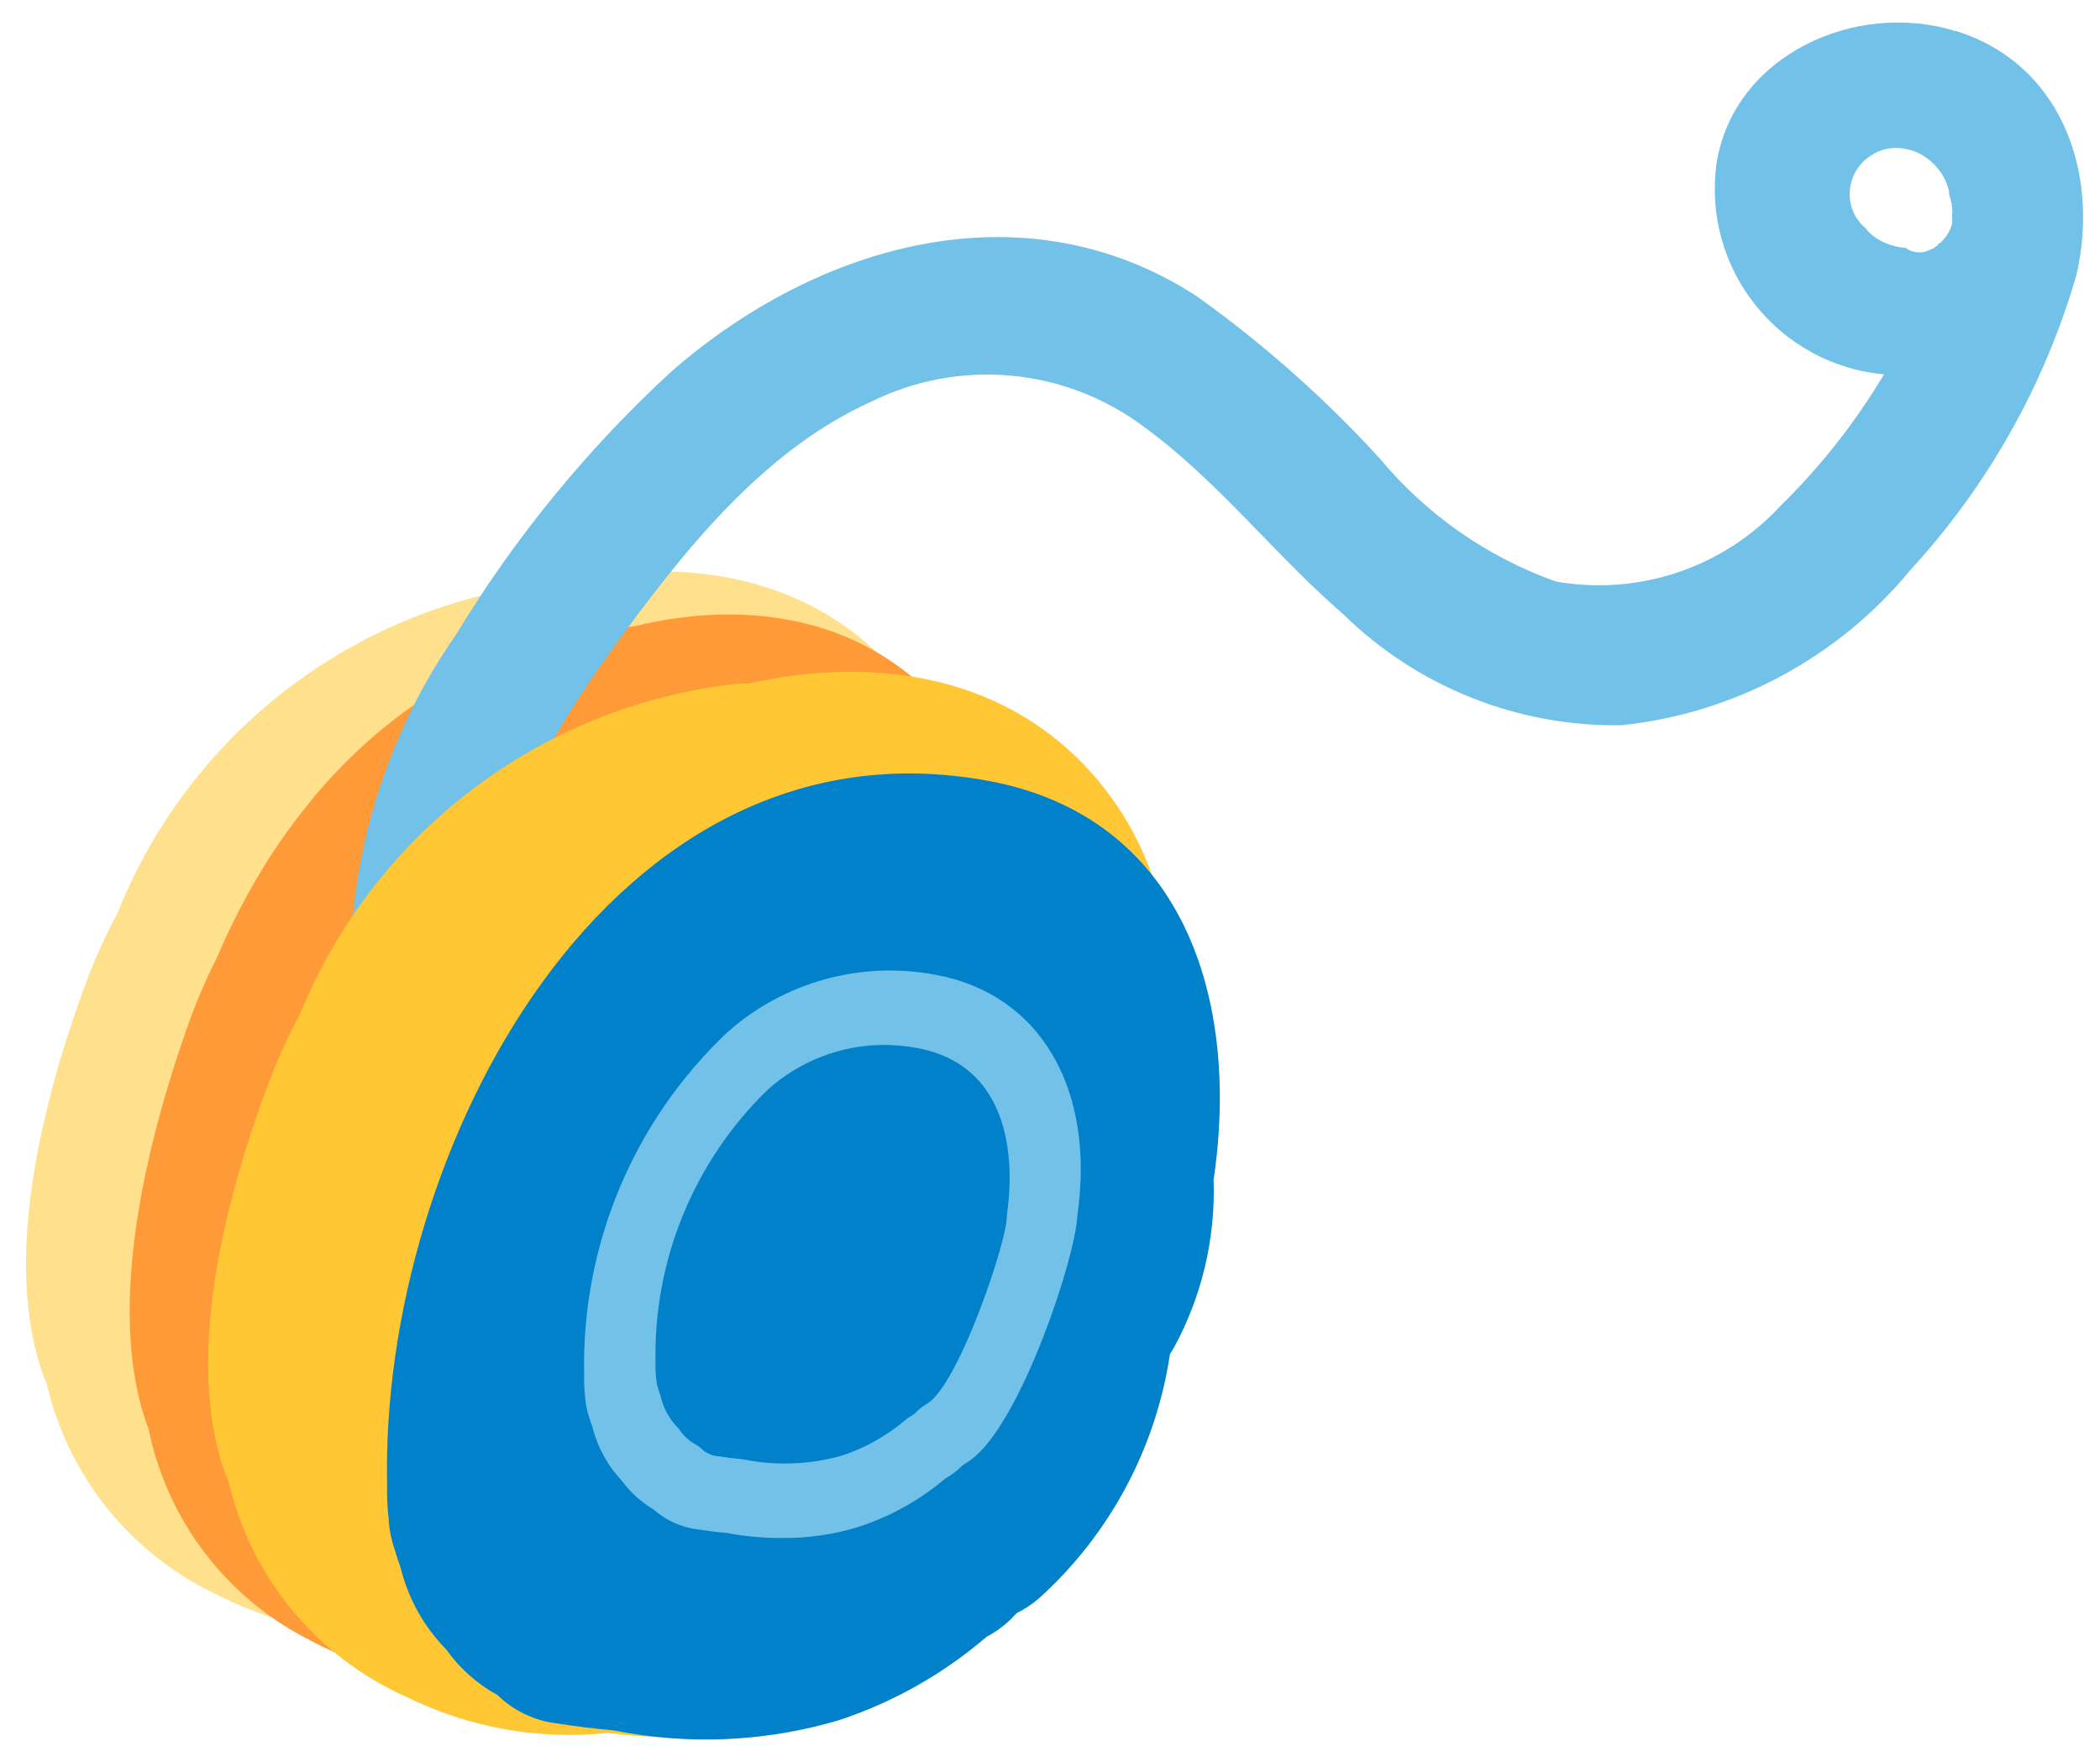
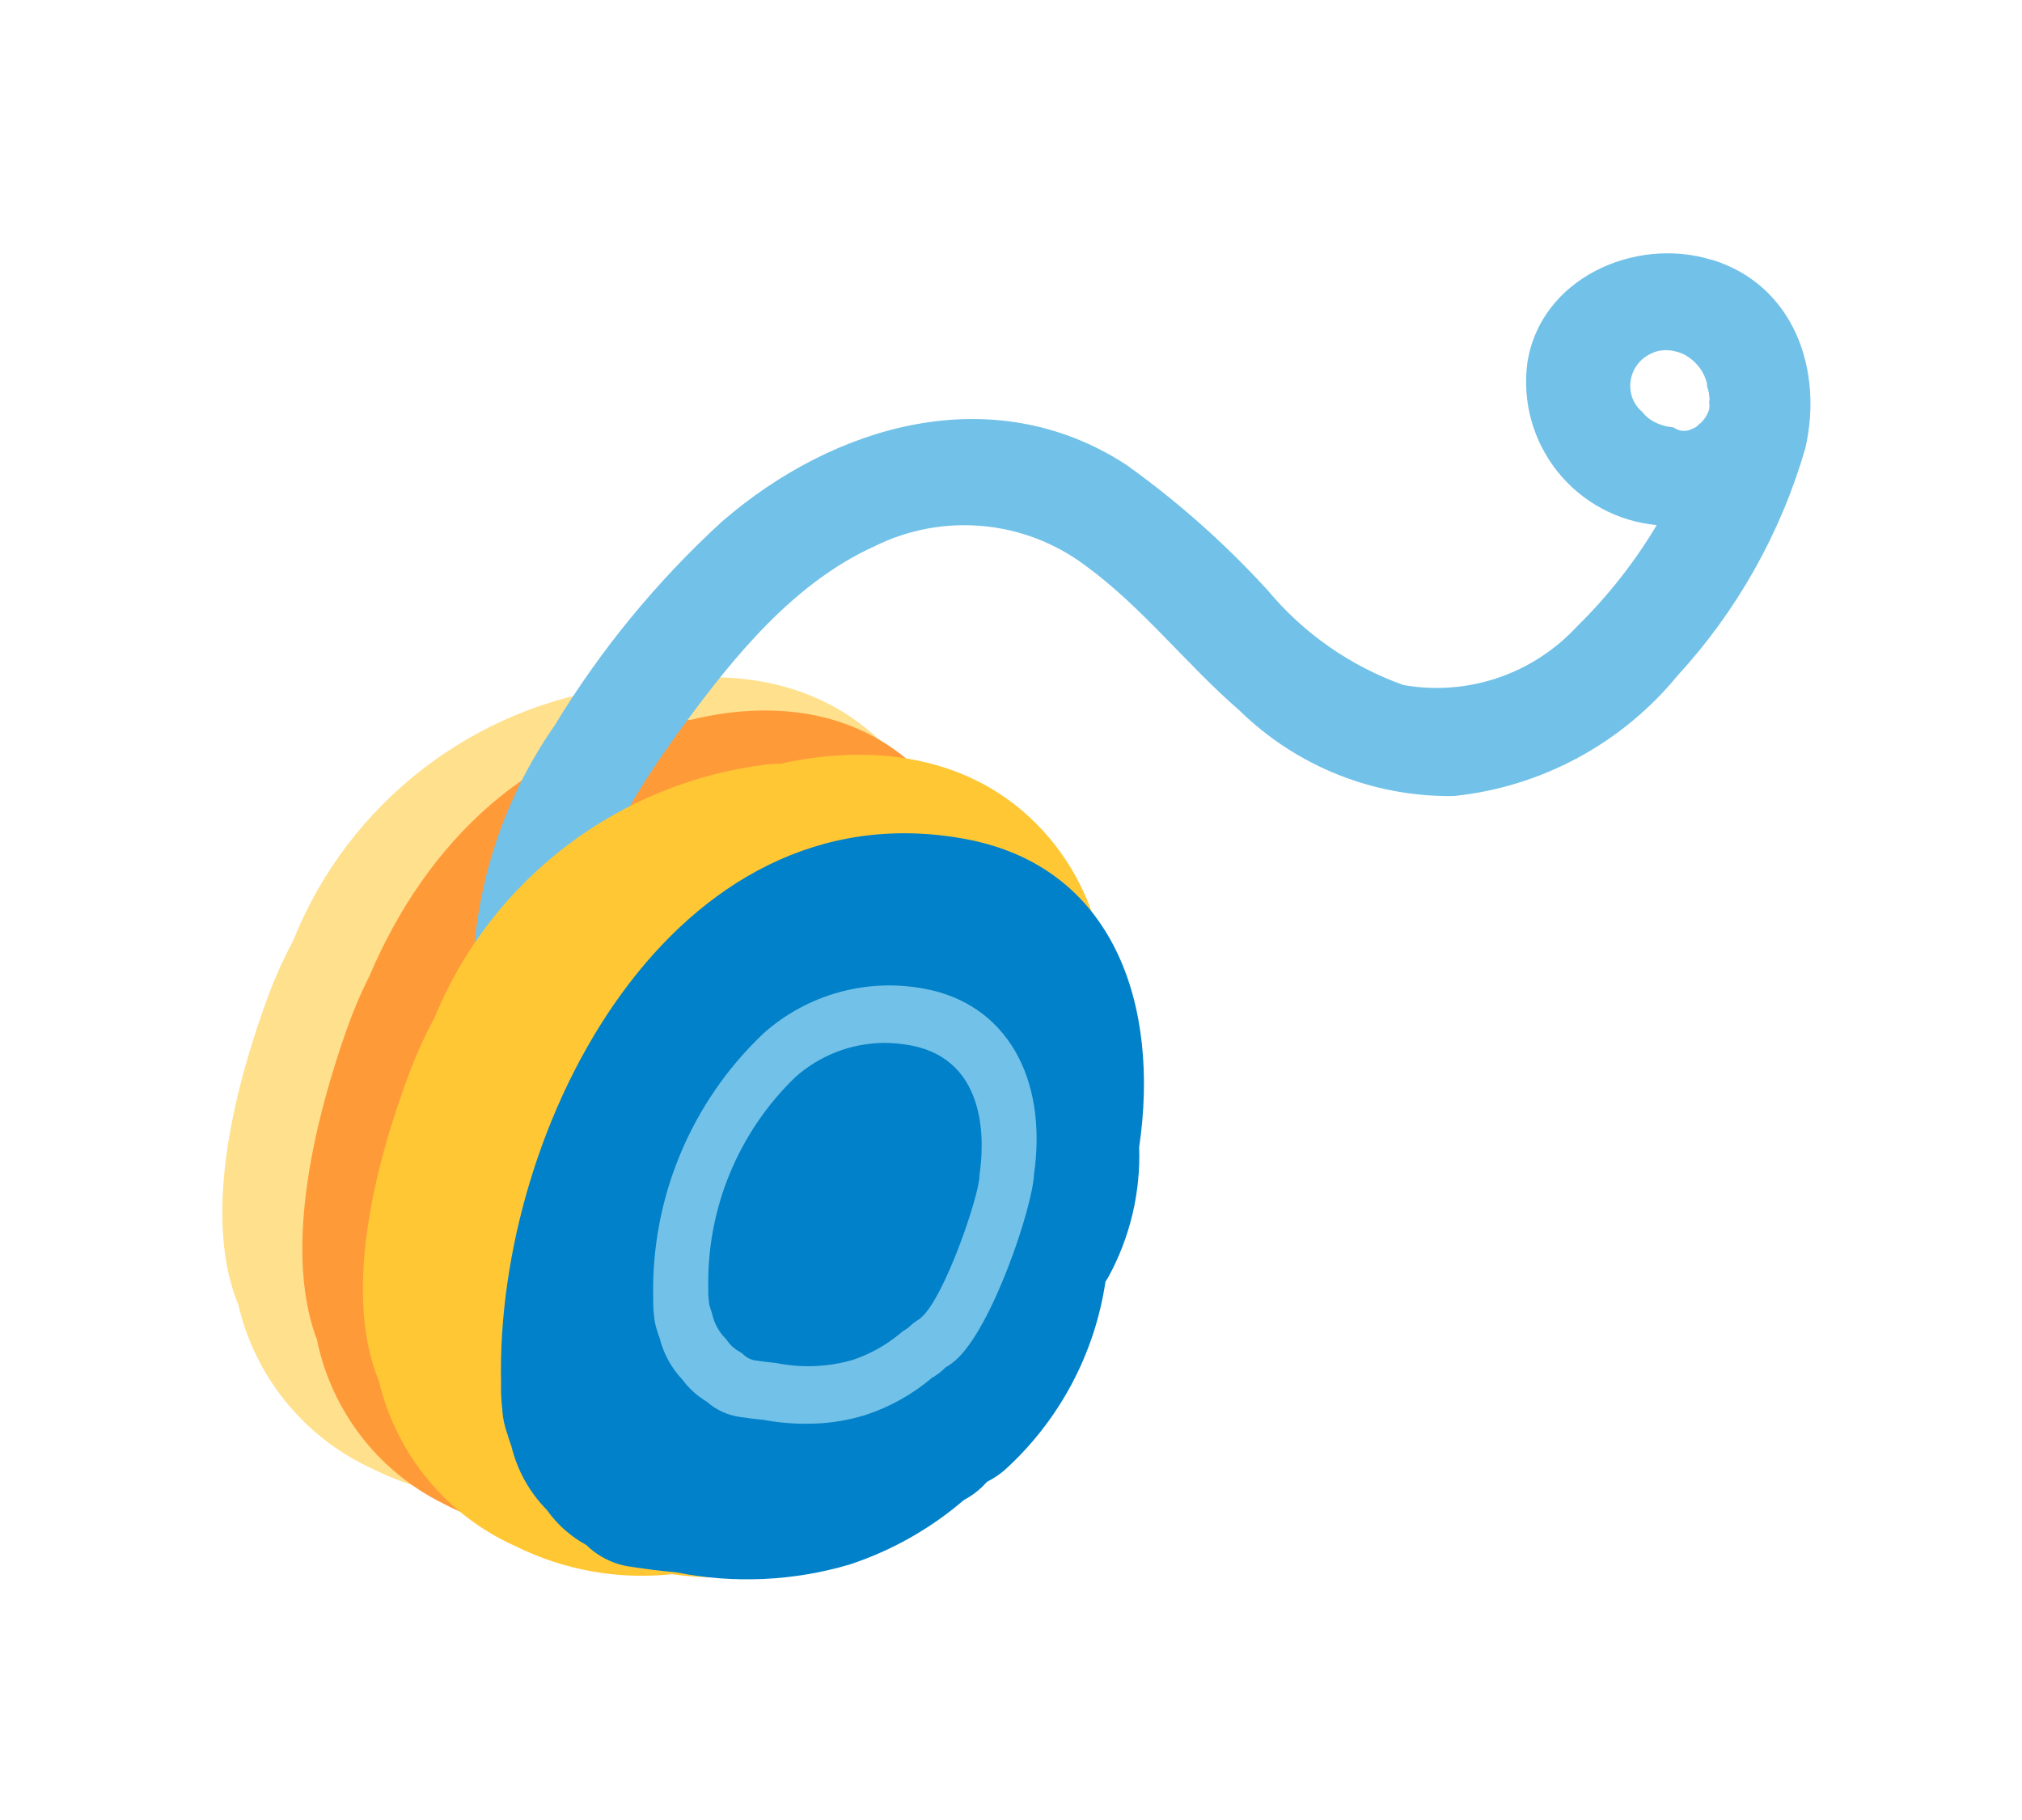
- <svg xmlns="http://www.w3.org/2000/svg" width="48.11" height="40" viewBox="0 0 48.11 40">
+ <svg xmlns="http://www.w3.org/2000/svg" width="60" height="54" viewBox="0 0 60 54">
  <defs>
    <clipPath id="clip-path">
+       <rect id="Retângulo_466" data-name="Retângulo 466" width="60" height="54" transform="translate(529 1235)" fill="none" stroke="#707070" stroke-width="1" opacity="0.4" />
+     </clipPath>
+     <clipPath id="clip-path-2">
      <path id="Caminho_3797" data-name="Caminho 3797" d="M308.754-195.718h48.11v-40h-48.11Z" transform="translate(0)" fill="none" />
    </clipPath>
  </defs>
-   <g id="alfabeto_i_e002_fim" transform="translate(-308.754 235.718)" clip-path="url(#clip-path)">
-     <g id="Grupo_2609" data-name="Grupo 2609" transform="translate(309.354 -222.624)">
-       <path id="Caminho_3791" data-name="Caminho 3791" d="M11.018,3.689a2.29,2.29,0,0,0-.495-1.544A7.1,7.1,0,0,0,8.991-1.239c-2-2.406-5-2.845-7.851-2.2-.118.008-.235,0-.353.018A12.128,12.128,0,0,0-8.977,4.114a12.933,12.933,0,0,0-.7,1.536c-.972,2.6-2,6.446-.972,9.144.012.034.028.062.042.094A7.119,7.119,0,0,0-6.618,19.78a8.15,8.15,0,0,0,4.563.824,9.609,9.609,0,0,0,5.227-.726A12.323,12.323,0,0,0,9.281,13.19a14.508,14.508,0,0,0,.88-2.853,33.93,33.93,0,0,0,.858-6.648" transform="translate(11.073 3.707)" fill="#ffe08c" />
-     </g>
-     <g id="Grupo_2610" data-name="Grupo 2610" transform="translate(311.724 -221.637)">
-       <path id="Caminho_3792" data-name="Caminho 3792" d="M10.371,3.675a2.372,2.372,0,0,0-.459-1.542A7.276,7.276,0,0,0,8.484-1.245c-1.867-2.4-4.691-2.827-7.37-2.173C1-3.408.892-3.411.78-3.4-3.6-2.879-6.751.226-8.423,4.172a13.22,13.22,0,0,0-.66,1.538c-.924,2.6-1.9,6.45-.948,9.146.012.03.028.062.038.092a6.983,6.983,0,0,0,3.731,4.878,7.251,7.251,0,0,0,4.287.808,8.556,8.556,0,0,0,4.914-.746,12.2,12.2,0,0,0,5.766-6.706,15.306,15.306,0,0,0,.836-2.857,36.02,36.02,0,0,0,.83-6.65" transform="translate(10.422 3.693)" fill="#ff9a39" />
-     </g>
-     <g id="Grupo_2611" data-name="Grupo 2611" transform="translate(316.769 -235.21)">
-       <path id="Caminho_3793" data-name="Caminho 3793" d="M18.308,2.306a.91.91,0,0,1-.225.389c-.006.006-.014.008-.02.014s0,.018,0,.028a.122.122,0,0,1-.026-.006c-.014.01-.022.018-.034.028s-.01.02-.02.028a.521.521,0,0,1-.148.1s0,0-.006,0,0,0,0,0a1.036,1.036,0,0,1-.134.054.529.529,0,0,1-.423-.068s-.006-.006-.01-.008-.024-.01-.036-.012a1.426,1.426,0,0,1-.419-.1,1.284,1.284,0,0,1-.273-.146,1,1,0,0,1-.211-.207,1,1,0,0,1-.233-.279.956.956,0,0,1-.1-.259,1.045,1.045,0,0,1-.026-.3,1.064,1.064,0,0,1,.182-.531,1.092,1.092,0,0,1,.2-.219A1.187,1.187,0,0,1,16.716.61a1.075,1.075,0,0,1,.557-.016,1.058,1.058,0,0,1,.4.166,1.3,1.3,0,0,1,.567.8.3.3,0,0,1,0,.074,1,1,0,0,1,.052.188c0,.008.008.014.008.024a.173.173,0,0,1,0,.046.72.72,0,0,1,.016.13.678.678,0,0,1-.012.092.6.6,0,0,1,0,.2m.066-4.431c-2.28-.7-5.076.559-5.461,3.055a4.268,4.268,0,0,0,3.839,4.816A14.871,14.871,0,0,1,14.384,8.76,5.667,5.667,0,0,1,9.231,10.5,9.312,9.312,0,0,1,5.2,7.685,26.7,26.7,0,0,0,1,3.96c-3.948-2.56-8.659-1.2-12,1.7a27.648,27.648,0,0,0-4.962,6.051A13.533,13.533,0,0,0-18.39,19.48a1.585,1.585,0,0,0,3.166-.106c-.12-2.883,1.444-5.431,3.092-7.675,1.514-2.063,3.284-4.236,5.668-5.315a5.987,5.987,0,0,1,6.255.569c1.692,1.231,2.995,2.933,4.573,4.3a8.9,8.9,0,0,0,6.374,2.54,9.912,9.912,0,0,0,6.618-3.561,16.941,16.941,0,0,0,3.8-6.753c.543-2.34-.343-4.854-2.779-5.6" transform="translate(18.398 2.317)" fill="#72c1e8" />
-     </g>
-     <g id="Grupo_2612" data-name="Grupo 2612" transform="translate(313.522 -220.324)">
-       <path id="Caminho_3794" data-name="Caminho 3794" d="M11.19,3.693a2.272,2.272,0,0,0-.5-1.546,7.076,7.076,0,0,0-1.56-3.384C7.1-3.645,4.041-4.088,1.148-3.445c-.12.008-.237,0-.359.016A12.271,12.271,0,0,0-9.125,4.1a13.015,13.015,0,0,0-.706,1.536c-.986,2.6-2.023,6.442-.978,9.142.01.032.028.062.042.1a7.167,7.167,0,0,0,4.052,4.894,8.436,8.436,0,0,0,4.639.83,9.857,9.857,0,0,0,5.309-.724,12.376,12.376,0,0,0,6.2-6.68,14.424,14.424,0,0,0,.89-2.855,33.474,33.474,0,0,0,.866-6.646" transform="translate(11.245 3.711)" fill="#ffc734" />
-     </g>
-     <g id="Grupo_2613" data-name="Grupo 2613" transform="translate(317.619 -217.994)">
-       <path id="Caminho_3795" data-name="Caminho 3795" d="M9.446,4.644c.622-4.2-.734-8.328-5.171-9.144C-4.384-6.091-9.662,3.974-9.488,11.637a5.372,5.372,0,0,0,.038.8.384.384,0,0,1,0,.048,2.641,2.641,0,0,0,.146.664c.036.128.082.257.126.385A4.044,4.044,0,0,0-8.129,15.41,3.462,3.462,0,0,0-6.96,16.449a2.339,2.339,0,0,0,1.341.648c.435.068.878.124,1.321.162a10.735,10.735,0,0,0,5.155-.231,10.019,10.019,0,0,0,3.388-1.913,2.415,2.415,0,0,0,.553-.4c.048-.048.09-.1.136-.142a2.54,2.54,0,0,0,.523-.349A9.409,9.409,0,0,0,8.446,8.637c.028-.044.058-.09.086-.138a7.5,7.5,0,0,0,.914-3.855" transform="translate(9.492 4.667)" fill="#0081c9" />
-     </g>
-     <g id="Grupo_2614" data-name="Grupo 2614" transform="translate(322.139 -213.479)">
-       <path id="Caminho_3796" data-name="Caminho 3796" d="M3.416.85A4.006,4.006,0,0,0,.771,1.876,8.472,8.472,0,0,0-1.8,8.158a1.931,1.931,0,0,0,.014.331.766.766,0,0,0,.046.233c.024.084.042.134.058.184a1.491,1.491,0,0,0,.385.708.329.329,0,0,1,.052.064,1.134,1.134,0,0,0,.379.339.516.516,0,0,1,.126.094.614.614,0,0,0,.349.162c.2.03.4.056.6.074a4.793,4.793,0,0,0,2.268-.088,4.373,4.373,0,0,0,1.452-.818.548.548,0,0,1,.088-.064.642.642,0,0,0,.15-.108,1.3,1.3,0,0,1,.2-.164.719.719,0,0,0,.144-.1C5.224,8.39,6.244,5.351,6.246,4.8a.511.511,0,0,1,.006-.078c.116-.78.309-3.362-2.059-3.8A4.339,4.339,0,0,0,3.416.85m-2.324,11.3a6.786,6.786,0,0,1-1.271-.118c-.19-.014-.439-.046-.686-.084a1.874,1.874,0,0,1-.978-.451,2.442,2.442,0,0,1-.726-.656A2.767,2.767,0,0,1-3.247,9.6a1.872,1.872,0,0,1-.064-.188,1.9,1.9,0,0,1-.1-.469,3.62,3.62,0,0,1-.024-.511A10.484,10.484,0,0,1-.159.565,5.607,5.607,0,0,1,4.618-.756C7.01-.315,8.281,1.85,7.864,4.763c-.046.968-1.241,4.561-2.334,5.509a1.925,1.925,0,0,1-.3.213l-.024.026a1.783,1.783,0,0,1-.367.275,5.9,5.9,0,0,1-1.961,1.1,5.719,5.719,0,0,1-1.782.263" transform="translate(3.433 0.854)" fill="#72c1e8" />
+   <g id="alfabeto_i_e002_fim" transform="translate(-529 -1235)" clip-path="url(#clip-path)">
+     <g id="alfabeto_i_e002_fim-2" data-name="alfabeto_i_e002_fim" transform="translate(226.246 1477.718)" clip-path="url(#clip-path-2)">
+       <g id="Grupo_2609" data-name="Grupo 2609" transform="translate(309.354 -222.624)">
+         <path id="Caminho_3791" data-name="Caminho 3791" d="M11.018,3.689a2.29,2.29,0,0,0-.495-1.544A7.1,7.1,0,0,0,8.991-1.239c-2-2.406-5-2.845-7.851-2.2-.118.008-.235,0-.353.018A12.128,12.128,0,0,0-8.977,4.114a12.933,12.933,0,0,0-.7,1.536c-.972,2.6-2,6.446-.972,9.144.012.034.028.062.042.094A7.119,7.119,0,0,0-6.618,19.78a8.15,8.15,0,0,0,4.563.824,9.609,9.609,0,0,0,5.227-.726A12.323,12.323,0,0,0,9.281,13.19a14.508,14.508,0,0,0,.88-2.853,33.93,33.93,0,0,0,.858-6.648" transform="translate(11.073 3.707)" fill="#ffe08c" />
+       </g>
+       <g id="Grupo_2610" data-name="Grupo 2610" transform="translate(311.724 -221.637)">
+         <path id="Caminho_3792" data-name="Caminho 3792" d="M10.371,3.675a2.372,2.372,0,0,0-.459-1.542A7.276,7.276,0,0,0,8.484-1.245c-1.867-2.4-4.691-2.827-7.37-2.173C1-3.408.892-3.411.78-3.4-3.6-2.879-6.751.226-8.423,4.172a13.22,13.22,0,0,0-.66,1.538c-.924,2.6-1.9,6.45-.948,9.146.012.03.028.062.038.092a6.983,6.983,0,0,0,3.731,4.878,7.251,7.251,0,0,0,4.287.808,8.556,8.556,0,0,0,4.914-.746,12.2,12.2,0,0,0,5.766-6.706,15.306,15.306,0,0,0,.836-2.857,36.02,36.02,0,0,0,.83-6.65" transform="translate(10.422 3.693)" fill="#ff9a39" />
+       </g>
+       <g id="Grupo_2611" data-name="Grupo 2611" transform="translate(316.769 -235.21)">
+         <path id="Caminho_3793" data-name="Caminho 3793" d="M18.308,2.306a.91.91,0,0,1-.225.389c-.006.006-.014.008-.02.014s0,.018,0,.028a.122.122,0,0,1-.026-.006c-.014.01-.022.018-.034.028s-.01.02-.02.028a.521.521,0,0,1-.148.1s0,0-.006,0,0,0,0,0a1.036,1.036,0,0,1-.134.054.529.529,0,0,1-.423-.068s-.006-.006-.01-.008-.024-.01-.036-.012a1.426,1.426,0,0,1-.419-.1,1.284,1.284,0,0,1-.273-.146,1,1,0,0,1-.211-.207,1,1,0,0,1-.233-.279.956.956,0,0,1-.1-.259,1.045,1.045,0,0,1-.026-.3,1.064,1.064,0,0,1,.182-.531,1.092,1.092,0,0,1,.2-.219A1.187,1.187,0,0,1,16.716.61a1.075,1.075,0,0,1,.557-.016,1.058,1.058,0,0,1,.4.166,1.3,1.3,0,0,1,.567.8.3.3,0,0,1,0,.074,1,1,0,0,1,.052.188c0,.008.008.014.008.024a.173.173,0,0,1,0,.046.72.72,0,0,1,.016.13.678.678,0,0,1-.012.092.6.6,0,0,1,0,.2m.066-4.431c-2.28-.7-5.076.559-5.461,3.055a4.268,4.268,0,0,0,3.839,4.816A14.871,14.871,0,0,1,14.384,8.76,5.667,5.667,0,0,1,9.231,10.5,9.312,9.312,0,0,1,5.2,7.685,26.7,26.7,0,0,0,1,3.96c-3.948-2.56-8.659-1.2-12,1.7a27.648,27.648,0,0,0-4.962,6.051A13.533,13.533,0,0,0-18.39,19.48a1.585,1.585,0,0,0,3.166-.106c-.12-2.883,1.444-5.431,3.092-7.675,1.514-2.063,3.284-4.236,5.668-5.315a5.987,5.987,0,0,1,6.255.569c1.692,1.231,2.995,2.933,4.573,4.3a8.9,8.9,0,0,0,6.374,2.54,9.912,9.912,0,0,0,6.618-3.561,16.941,16.941,0,0,0,3.8-6.753c.543-2.34-.343-4.854-2.779-5.6" transform="translate(18.398 2.317)" fill="#72c1e8" />
+       </g>
+       <g id="Grupo_2612" data-name="Grupo 2612" transform="translate(313.522 -220.324)">
+         <path id="Caminho_3794" data-name="Caminho 3794" d="M11.19,3.693a2.272,2.272,0,0,0-.5-1.546,7.076,7.076,0,0,0-1.56-3.384C7.1-3.645,4.041-4.088,1.148-3.445c-.12.008-.237,0-.359.016A12.271,12.271,0,0,0-9.125,4.1a13.015,13.015,0,0,0-.706,1.536c-.986,2.6-2.023,6.442-.978,9.142.01.032.028.062.042.1a7.167,7.167,0,0,0,4.052,4.894,8.436,8.436,0,0,0,4.639.83,9.857,9.857,0,0,0,5.309-.724,12.376,12.376,0,0,0,6.2-6.68,14.424,14.424,0,0,0,.89-2.855,33.474,33.474,0,0,0,.866-6.646" transform="translate(11.245 3.711)" fill="#ffc734" />
+       </g>
+       <g id="Grupo_2613" data-name="Grupo 2613" transform="translate(317.619 -217.994)">
+         <path id="Caminho_3795" data-name="Caminho 3795" d="M9.446,4.644c.622-4.2-.734-8.328-5.171-9.144C-4.384-6.091-9.662,3.974-9.488,11.637a5.372,5.372,0,0,0,.038.8.384.384,0,0,1,0,.048,2.641,2.641,0,0,0,.146.664c.036.128.082.257.126.385A4.044,4.044,0,0,0-8.129,15.41,3.462,3.462,0,0,0-6.96,16.449a2.339,2.339,0,0,0,1.341.648c.435.068.878.124,1.321.162a10.735,10.735,0,0,0,5.155-.231,10.019,10.019,0,0,0,3.388-1.913,2.415,2.415,0,0,0,.553-.4c.048-.048.09-.1.136-.142a2.54,2.54,0,0,0,.523-.349A9.409,9.409,0,0,0,8.446,8.637c.028-.044.058-.09.086-.138a7.5,7.5,0,0,0,.914-3.855" transform="translate(9.492 4.667)" fill="#0081c9" />
+       </g>
+       <g id="Grupo_2614" data-name="Grupo 2614" transform="translate(322.139 -213.479)">
+         <path id="Caminho_3796" data-name="Caminho 3796" d="M3.416.85A4.006,4.006,0,0,0,.771,1.876,8.472,8.472,0,0,0-1.8,8.158a1.931,1.931,0,0,0,.014.331.766.766,0,0,0,.046.233c.024.084.042.134.058.184a1.491,1.491,0,0,0,.385.708.329.329,0,0,1,.052.064,1.134,1.134,0,0,0,.379.339.516.516,0,0,1,.126.094.614.614,0,0,0,.349.162c.2.03.4.056.6.074a4.793,4.793,0,0,0,2.268-.088,4.373,4.373,0,0,0,1.452-.818.548.548,0,0,1,.088-.064.642.642,0,0,0,.15-.108,1.3,1.3,0,0,1,.2-.164.719.719,0,0,0,.144-.1C5.224,8.39,6.244,5.351,6.246,4.8a.511.511,0,0,1,.006-.078c.116-.78.309-3.362-2.059-3.8A4.339,4.339,0,0,0,3.416.85m-2.324,11.3a6.786,6.786,0,0,1-1.271-.118c-.19-.014-.439-.046-.686-.084a1.874,1.874,0,0,1-.978-.451,2.442,2.442,0,0,1-.726-.656A2.767,2.767,0,0,1-3.247,9.6a1.872,1.872,0,0,1-.064-.188,1.9,1.9,0,0,1-.1-.469,3.62,3.62,0,0,1-.024-.511A10.484,10.484,0,0,1-.159.565,5.607,5.607,0,0,1,4.618-.756C7.01-.315,8.281,1.85,7.864,4.763c-.046.968-1.241,4.561-2.334,5.509a1.925,1.925,0,0,1-.3.213l-.024.026a1.783,1.783,0,0,1-.367.275,5.9,5.9,0,0,1-1.961,1.1,5.719,5.719,0,0,1-1.782.263" transform="translate(3.433 0.854)" fill="#72c1e8" />
+       </g>
    </g>
  </g>
</svg>
